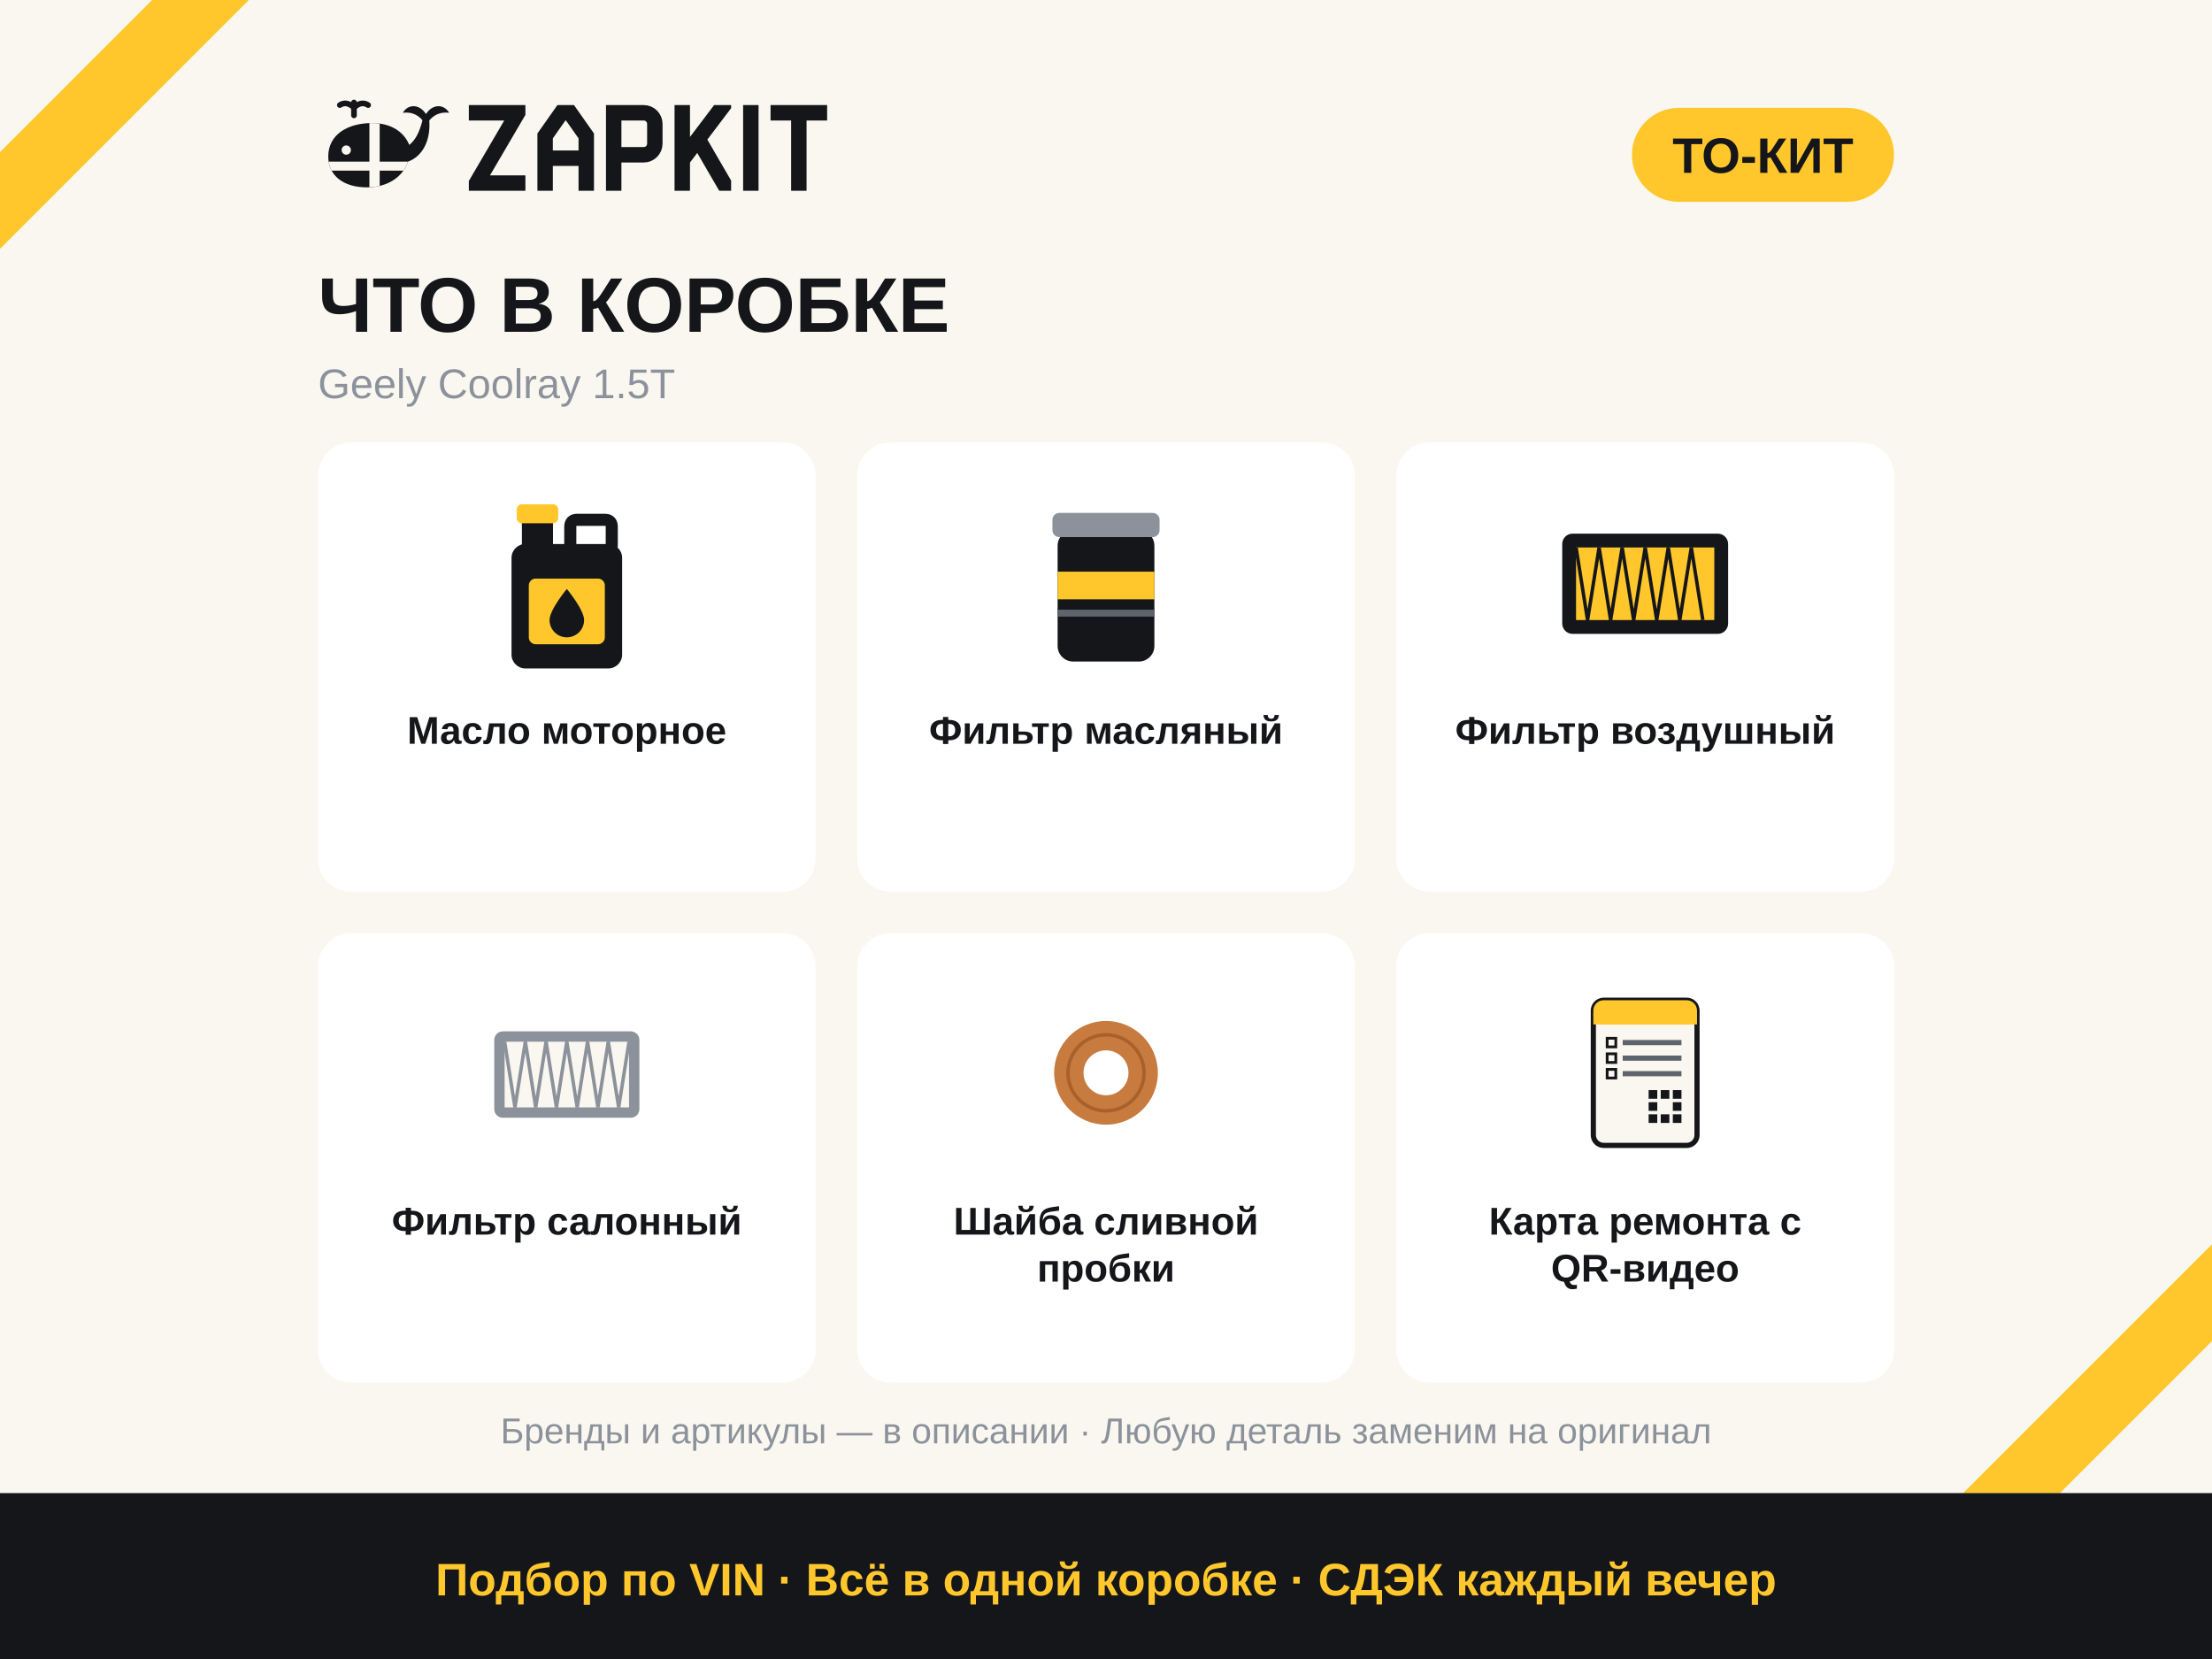
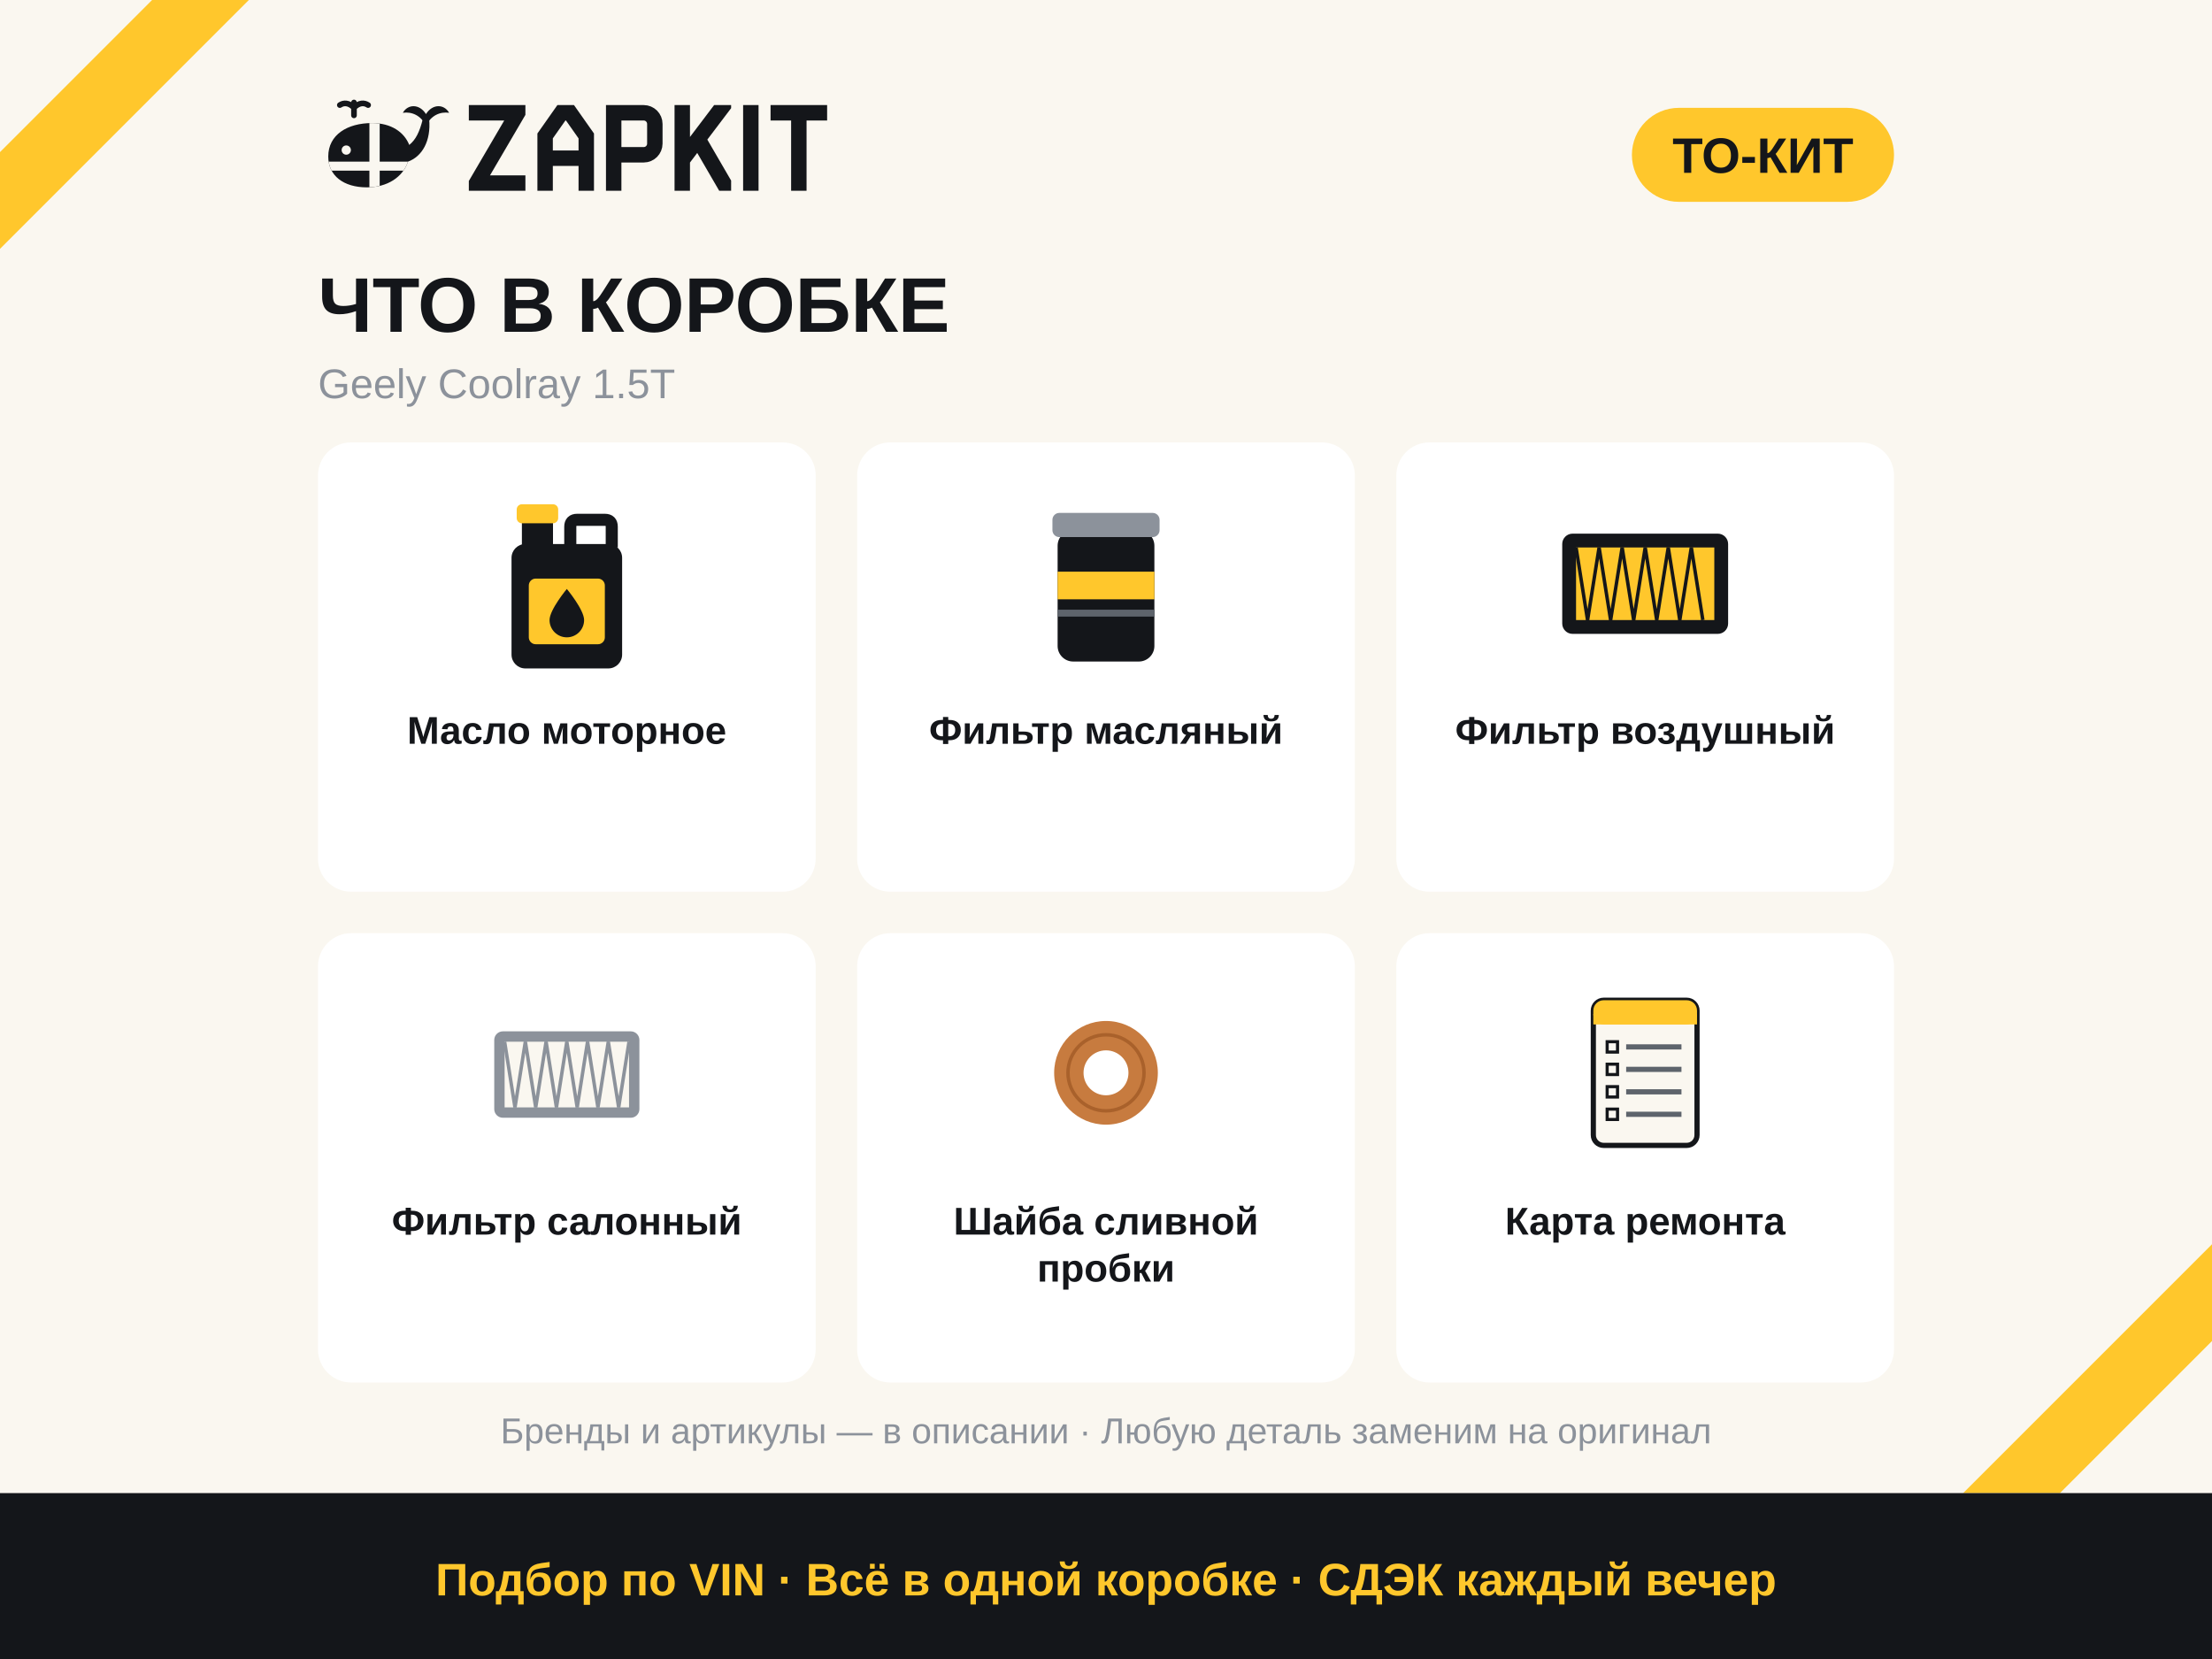
<svg xmlns="http://www.w3.org/2000/svg" viewBox="0 0 1600 1200" width="1600" height="1200" role="img" aria-label="Что в коробке: ТО-КИТ Geely Coolray 1.5T">
  <rect width="1600" height="1200" fill="#FAF7F0" />
  <path d="M0,110 L110,0 H180 L0,180 Z" fill="#FFC72C" />
  <path d="M1600,900 L1420,1080 H1490 L1600,970 Z" fill="#FFC72C" />
  <g transform="translate(230 76) scale(0.62)">
    <g transform="translate(0 -30) scale(1.5)">
      <defs>
        <clipPath id="wb-i12h">
          <path d="M8,60 C8,43 23,34 42,34 C57,34 67,41 71,51 C76,47 79,41 81.5,31 L86.5,31 C88,48 81,60 70,64 C66,76 54,84 38,84 C20,84 8,75 8,60 Z" />
        </clipPath>
      </defs>
      <path fill="#14161A" d="M8,60 C8,43 23,34 42,34 C57,34 67,41 71,51 C76,47 79,41 81.5,31 L86.5,31 C88,48 81,60 70,64 C66,76 54,84 38,84 C20,84 8,75 8,60 Z" />
      <path fill="#14161A" d="M84,36 C80,28 73,25 66,26 C70,19 79,19 84,27 C89,19 98,19 102,26 C95,25 88,28 84,36 Z" />
      <g clip-path="url(#wb-i12h)" fill="#FAF7F0">
        <rect x="40" y="30" width="8" height="60" />
        <rect x="0" y="64" width="90" height="7" />
      </g>
      <circle cx="22" cy="55" r="3.6" fill="#FAF7F0" />
      <path d="M28,28 V18 M28,22 C24,18 20,18 17,20 M28,22 C32,18 36,18 39,20" fill="none" stroke="#14161A" stroke-width="4.4" stroke-linecap="round" />
    </g>
    <g transform="translate(176 0)">
      <defs>
        <clipPath id="c66-i12h">
          <rect width="66" height="100" />
        </clipPath>
        <clipPath id="c18-i12h">
          <rect width="18" height="100" />
        </clipPath>
      </defs>
      <g transform="translate(0 0)">
        <path clip-path="url(#c66-i12h)" d="M0,9 H57 L9,91 H66" fill="none" stroke="#14161A" stroke-width="18" stroke-linejoin="miter" stroke-miterlimit="10" />
      </g>
      <g transform="translate(80 0)">
        <path clip-path="url(#c66-i12h)" d="M9,100 V36 L28,9 H38 L57,36 V100 M9,62 H57" fill="none" stroke="#14161A" stroke-width="18" stroke-linejoin="miter" stroke-miterlimit="10" />
      </g>
      <g transform="translate(160 0)">
        <path clip-path="url(#c66-i12h)" d="M9,100 V9 H44 A13,13 0 0 1 57,22 V45 A13,13 0 0 1 44,58 H9" fill="none" stroke="#14161A" stroke-width="18" stroke-linejoin="miter" stroke-miterlimit="10" />
      </g>
      <g transform="translate(240 0)">
        <path clip-path="url(#c66-i12h)" d="M9,0 V100 M9,64 L62,-6 M30,44 L66,106" fill="none" stroke="#14161A" stroke-width="18" stroke-linejoin="miter" stroke-miterlimit="10" />
      </g>
      <g transform="translate(320 0)">
        <path clip-path="url(#c18-i12h)" d="M9,0 V100" fill="none" stroke="#14161A" stroke-width="18" stroke-linejoin="miter" stroke-miterlimit="10" />
      </g>
      <g transform="translate(352 0)">
        <path clip-path="url(#c66-i12h)" d="M0,9 H66 M33,9 V100" fill="none" stroke="#14161A" stroke-width="18" stroke-linejoin="miter" stroke-miterlimit="10" />
      </g>
    </g>
  </g>
  <rect x="1180.4" y="78" width="189.6" height="68" rx="34" fill="#FFC72C" />
  <text x="1275.2" y="125" font-family="'Liberation Sans', Arial, Helvetica, sans-serif" font-size="36" font-weight="700" fill="#14161A" text-anchor="middle">ТО-КИТ</text>
  <text x="230" y="240" font-family="'Liberation Sans', Arial, Helvetica, sans-serif" font-size="56" font-weight="700" fill="#14161A" text-anchor="start">ЧТО В КОРОБКЕ</text>
  <text x="230" y="288" font-family="'Liberation Sans', Arial, Helvetica, sans-serif" font-size="30" font-weight="400" fill="#8C929B" text-anchor="start">Geely Coolray 1.5T</text>
  <rect x="230.0" y="320.0" width="360.0" height="325.0" rx="24" fill="#FFFFFF" />
  <g transform="translate(335.0 346.0) scale(1.25)">
    <rect x="28" y="38" width="64" height="72" rx="8" fill="#14161A" />
    <rect x="34" y="24" width="18" height="16" fill="#14161A" />
    <rect x="31" y="15" width="24" height="11" rx="3" fill="#FFC72C" />
    <path d="M62,40 V28 Q62,24 66,24 H82 Q86,24 86,28 V40" fill="none" stroke="#14161A" stroke-width="7" />
    <rect x="38" y="58" width="44" height="38" rx="4" fill="#FFC72C" />
    <path d="M60,64 C60,64 50,76 50,82 A10,10 0 0 0 70,82 C70,76 60,64 60,64 Z" fill="#14161A" />
  </g>
  <text x="410.0" y="538.0" font-family="'Liberation Sans', Arial, Helvetica, sans-serif" font-size="28" font-weight="700" fill="#14161A" text-anchor="middle">Масло моторное</text>
  <rect x="620.0" y="320.0" width="360.0" height="325.0" rx="24" fill="#FFFFFF" />
  <g transform="translate(725.0 346.0) scale(1.25)">
    <rect x="32" y="30" width="56" height="76" rx="9" fill="#14161A" />
    <rect x="29" y="20" width="62" height="14" rx="4" fill="#8C929B" />
    <rect x="32" y="54" width="56" height="16" fill="#FFC72C" />
    <rect x="32" y="76" width="56" height="4" fill="#5E646C" />
  </g>
  <text x="800.0" y="538.0" font-family="'Liberation Sans', Arial, Helvetica, sans-serif" font-size="28" font-weight="700" fill="#14161A" text-anchor="middle">Фильтр масляный</text>
  <rect x="1010.0" y="320.0" width="360.0" height="325.0" rx="24" fill="#FFFFFF" />
  <g transform="translate(1115.0 346.0) scale(1.25)">
    <rect x="12" y="32" width="96" height="58" rx="6" fill="#14161A" />
    <rect x="20" y="40" width="80" height="42" fill="#FFC72C" />
    <polyline points="20,40 26.67,82 33.34,40 40.01,82 46.68,40 53.35,82 60.02,40 66.69,82 73.36,40 80.03,82 86.7,40 93.37,82" fill="none" stroke="#14161A" stroke-width="2" />
  </g>
  <text x="1190.0" y="538.0" font-family="'Liberation Sans', Arial, Helvetica, sans-serif" font-size="28" font-weight="700" fill="#14161A" text-anchor="middle">Фильтр воздушный</text>
  <rect x="230.0" y="675.0" width="360.0" height="325.0" rx="24" fill="#FFFFFF" />
  <g transform="translate(335.0 701.0) scale(1.25)">
    <rect x="18" y="36" width="84" height="50" rx="5" fill="#8C929B" />
    <rect x="24" y="42" width="72" height="38" fill="#FAF7F0" />
    <polyline points="24,42 30,80 36,42 42,80 48,42 54,80 60,42 66,80 72,42 78,80 84,42 90,80 96,42" fill="none" stroke="#8C929B" stroke-width="2" />
  </g>
  <text x="410.0" y="893.0" font-family="'Liberation Sans', Arial, Helvetica, sans-serif" font-size="28" font-weight="700" fill="#14161A" text-anchor="middle">Фильтр салонный</text>
  <rect x="620.0" y="675.0" width="360.0" height="325.0" rx="24" fill="#FFFFFF" />
  <g transform="translate(725.0 701.0) scale(1.25)">
    <path fill="#C77B3F" fill-rule="evenodd" d="M30,60 a30,30 0 1 0 60,0 a30,30 0 1 0 -60,0 Z M47,60 a13,13 0 1 0 26,0 a13,13 0 1 0 -26,0 Z" />
    <circle cx="60" cy="60" r="22" fill="none" stroke="#A9612B" stroke-width="2" />
  </g>
  <text x="800.0" y="893.0" font-family="'Liberation Sans', Arial, Helvetica, sans-serif" font-size="28" font-weight="700" fill="#14161A" text-anchor="middle">Шайба сливной</text>
  <text x="800.0" y="927.0" font-family="'Liberation Sans', Arial, Helvetica, sans-serif" font-size="28" font-weight="700" fill="#14161A" text-anchor="middle">пробки</text>
  <rect x="1010.0" y="675.0" width="360.0" height="325.0" rx="24" fill="#FFFFFF" />
  <g transform="translate(1115.0 701.0) scale(1.25)">
    <rect x="30" y="18" width="60" height="84" rx="6" fill="#FAF7F0" stroke="#14161A" stroke-width="3" />
    <rect x="30" y="18" width="60" height="14" rx="6" fill="#FFC72C" />
    <rect x="30" y="26" width="60" height="6" fill="#FFC72C" />
-     <rect x="38" y="40" width="5" height="5" fill="none" stroke="#14161A" stroke-width="1.6" />
-     <rect x="47" y="41" width="34" height="3" fill="#5E646C" />
-     <rect x="38" y="49" width="5" height="5" fill="none" stroke="#14161A" stroke-width="1.6" />
-     <rect x="47" y="50" width="34" height="3" fill="#5E646C" />
-     <rect x="38" y="58" width="5" height="5" fill="none" stroke="#14161A" stroke-width="1.6" />
-     <rect x="47" y="59" width="34" height="3" fill="#5E646C" />
-     <rect x="62" y="70" width="5" height="5" fill="#14161A" />
-     <rect x="69" y="70" width="5" height="5" fill="#14161A" />
-     <rect x="76" y="70" width="5" height="5" fill="#14161A" />
-     <rect x="62" y="77" width="5" height="5" fill="#14161A" />
-     <rect x="76" y="77" width="5" height="5" fill="#14161A" />
-     <rect x="62" y="84" width="5" height="5" fill="#14161A" />
-     <rect x="69" y="84" width="5" height="5" fill="#14161A" />
-     <rect x="76" y="84" width="5" height="5" fill="#14161A" />
+     <rect x="38" y="42" width="6" height="6" fill="none" stroke="#14161A" stroke-width="1.8" />
+     <rect x="49" y="43.5" width="32" height="3" fill="#5E646C" />
+     <rect x="38" y="55" width="6" height="6" fill="none" stroke="#14161A" stroke-width="1.8" />
+     <rect x="49" y="56.5" width="32" height="3" fill="#5E646C" />
+     <rect x="38" y="68" width="6" height="6" fill="none" stroke="#14161A" stroke-width="1.8" />
+     <rect x="49" y="69.5" width="32" height="3" fill="#5E646C" />
+     <rect x="38" y="81" width="6" height="6" fill="none" stroke="#14161A" stroke-width="1.8" />
+     <rect x="49" y="82.5" width="32" height="3" fill="#5E646C" />
  </g>
-   <text x="1190.0" y="893.0" font-family="'Liberation Sans', Arial, Helvetica, sans-serif" font-size="28" font-weight="700" fill="#14161A" text-anchor="middle">Карта ремонта с</text>
-   <text x="1190.0" y="927.0" font-family="'Liberation Sans', Arial, Helvetica, sans-serif" font-size="28" font-weight="700" fill="#14161A" text-anchor="middle">QR-видео</text>
+   <text x="1190.0" y="893.0" font-family="'Liberation Sans', Arial, Helvetica, sans-serif" font-size="28" font-weight="700" fill="#14161A" text-anchor="middle">Карта ремонта</text>
  <text x="800.0" y="1044" font-family="'Liberation Sans', Arial, Helvetica, sans-serif" font-size="26" font-weight="400" fill="#8C929B" text-anchor="middle">Бренды и артикулы — в описании · Любую деталь заменим на оригинал</text>
  <rect y="1080" width="1600" height="120" fill="#14161A" />
  <text x="800.0" y="1154" font-family="'Liberation Sans', Arial, Helvetica, sans-serif" font-size="33" font-weight="700" fill="#FFC72C" text-anchor="middle">Подбор по VIN · Всё в одной коробке · СДЭК каждый вечер</text>
</svg>
